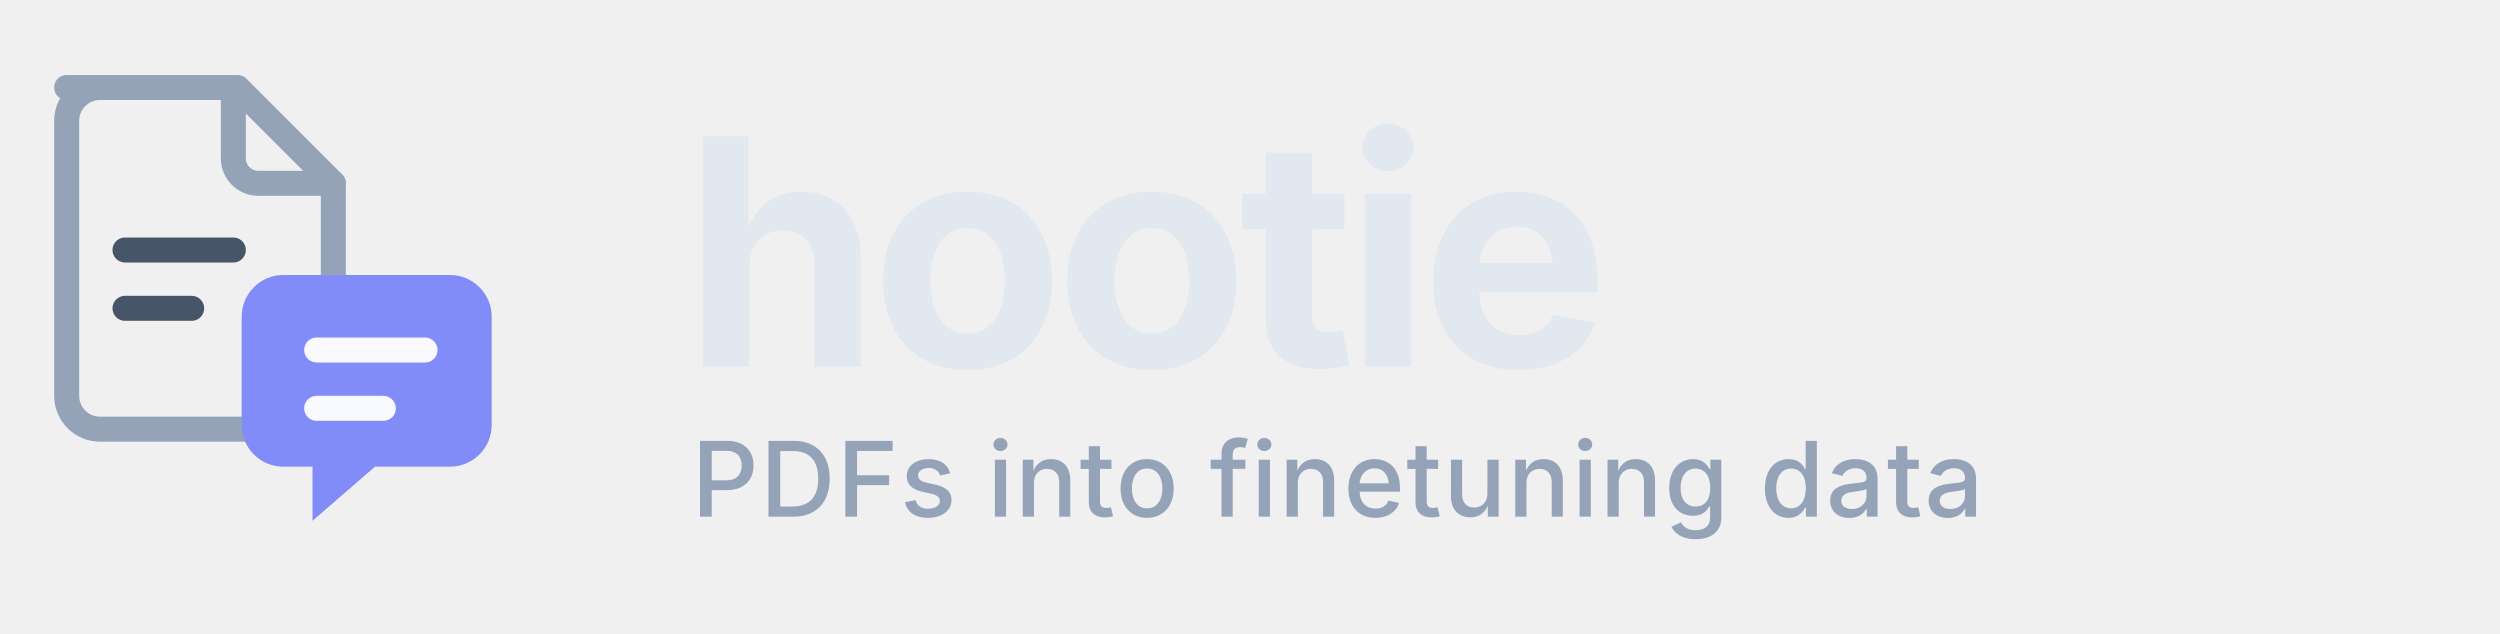
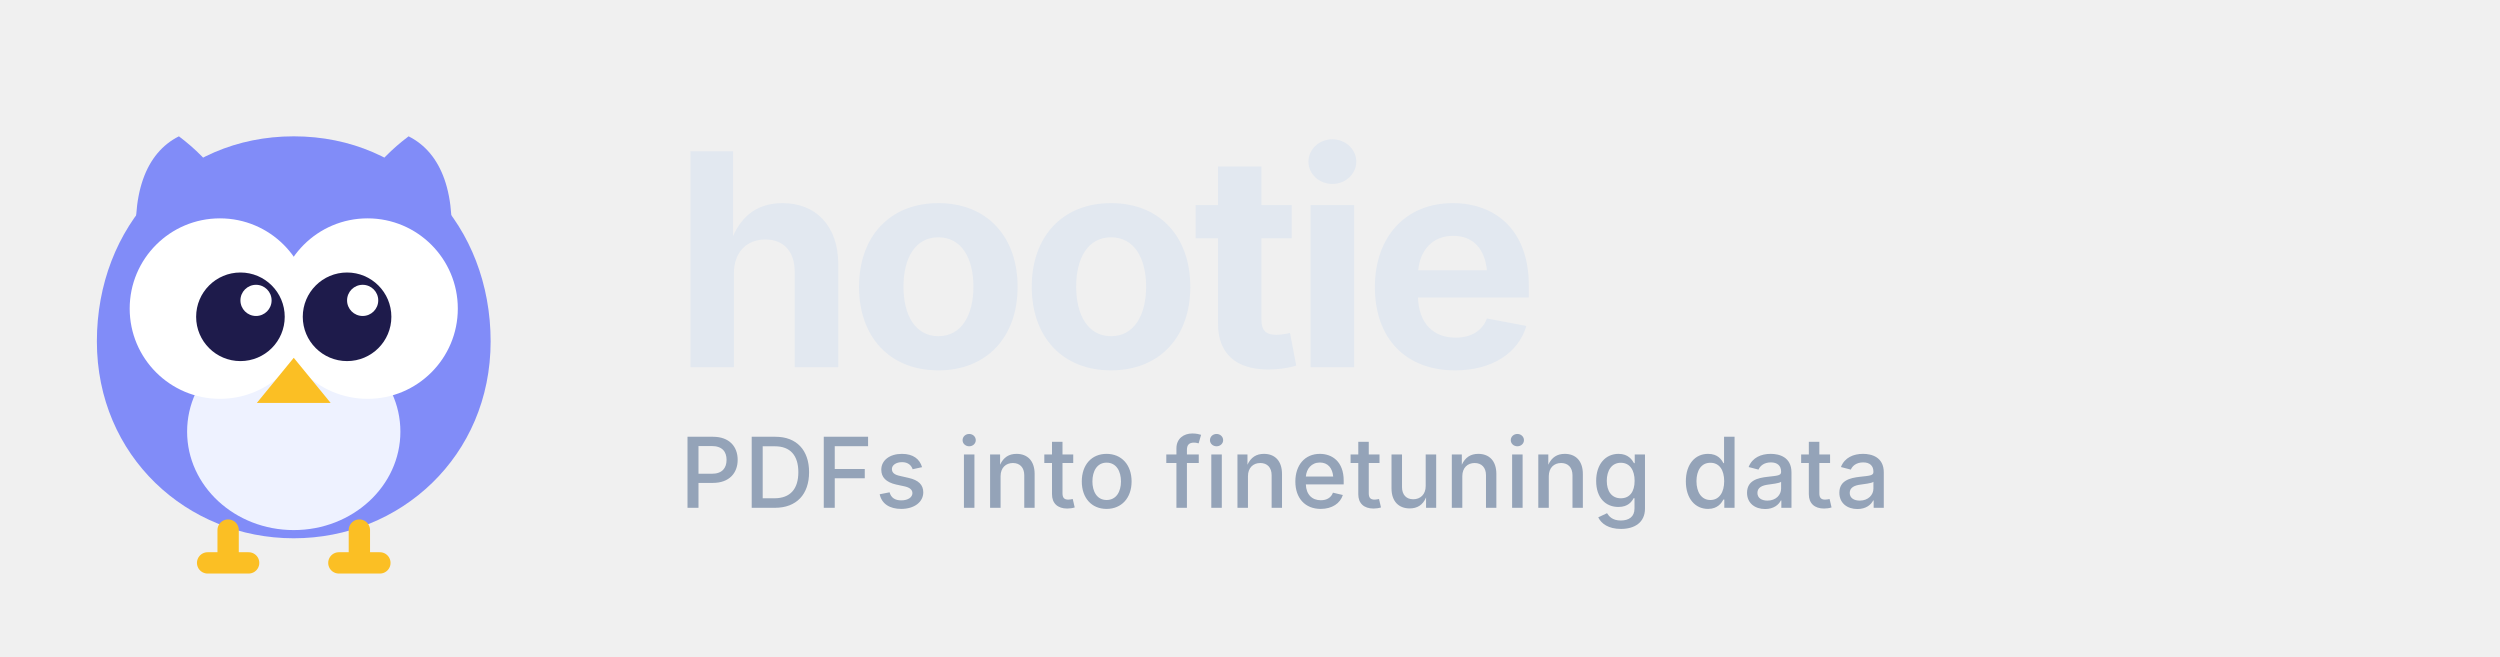
- <svg xmlns="http://www.w3.org/2000/svg" viewBox="0 0 300 76" width="300" height="76" role="img" aria-label="hootie">
-   <g transform="translate(2 6) scale(1)">
-     <path d="M6 4.5h20.5L38 16v25.5a4 4 0 0 1-4 4H10a4 4 0 0 1-4-4V8.5a4 4 0 0 1 4-4z" fill="none" stroke="#94A3B8" stroke-width="3" stroke-linejoin="round" />
-     <path d="M26 4.5V13a3 3 0 0 0 3 3h9" fill="none" stroke="#94A3B8" stroke-width="3" stroke-linejoin="round" stroke-linecap="round" />
-     <g stroke="#475569" stroke-width="3" stroke-linecap="round">
-       <path d="M13 24h13" />
-       <path d="M13 31h8" />
-     </g>
-     <path d="M32 27h20a5 5 0 0 1 5 5v13a5 5 0 0 1-5 5H43l-7.5 6.5V50h-3.5a5 5 0 0 1-5-5V32a5 5 0 0 1 5-5z" fill="#818CF8" />
-     <g stroke="#FFFFFF" stroke-width="3" stroke-linecap="round" opacity="0.95">
-       <path d="M36 36h13" />
-       <path d="M36 43h8" />
-     </g>
+ <svg xmlns="http://www.w3.org/2000/svg" viewBox="0 0 320 84" width="320" height="84" role="img" aria-label="hootie">
+   <g transform="translate(4 8) scale(1.05)">
+     <path d="M13 24 C12 16 14 11 18 9 C22 12 25 16 26 21 Z" fill="#818CF8" />
+     <path d="M51 24 C52 16 50 11 46 9 C42 12 39 16 38 21 Z" fill="#818CF8" />
+     <path d="M32 9 C46 9 56 20 56 34 C56 48 45 58 32 58 C19 58 8 48 8 34 C8 20 18 9 32 9 Z" fill="#818CF8" />
+     <ellipse cx="32" cy="45" rx="13" ry="12" fill="#EEF2FF" />
+     <circle cx="23" cy="30" r="11" fill="#FFFFFF" />
+     <circle cx="41" cy="30" r="11" fill="#FFFFFF" />
+     <circle cx="25.5" cy="31" r="5.4" fill="#1E1B4B" />
+     <circle cx="38.5" cy="31" r="5.4" fill="#1E1B4B" />
+     <circle cx="27.4" cy="29" r="1.9" fill="#FFFFFF" />
+     <circle cx="40.4" cy="29" r="1.9" fill="#FFFFFF" />
+     <path d="M32 36 L27.5 41.5 L36.5 41.5 Z" fill="#FBBF24" stroke-linejoin="round" />
+     <path d="M24 57 l0 4 M21.5 61 h5 M40 57 l0 4 M37.5 61 h5" stroke="#FBBF24" stroke-width="2.6" stroke-linecap="round" fill="none" />
  </g>
-   <text x="82" y="44" font-family="ui-sans-serif,-apple-system,BlinkMacSystemFont,'Segoe UI',Inter,Helvetica,Arial,sans-serif" font-size="38" font-weight="700" letter-spacing="-1.2" fill="#E2E8F0">hootie</text>
-   <text x="83" y="62" font-family="ui-sans-serif,-apple-system,BlinkMacSystemFont,'Segoe UI',Inter,Helvetica,Arial,sans-serif" font-size="12.5" font-weight="500" letter-spacing="0.2" fill="#94A3B8">PDFs into finetuning data</text>
+   <text x="86" y="47" font-family="ui-sans-serif,-apple-system,BlinkMacSystemFont,'Segoe UI',Inter,Helvetica,Arial,sans-serif" font-size="38" font-weight="700" letter-spacing="-1.2" fill="#E2E8F0">hootie</text>
+   <text x="87" y="65" font-family="ui-sans-serif,-apple-system,BlinkMacSystemFont,'Segoe UI',Inter,Helvetica,Arial,sans-serif" font-size="12.5" font-weight="500" letter-spacing="0.2" fill="#94A3B8">PDFs into finetuning data</text>
</svg>
